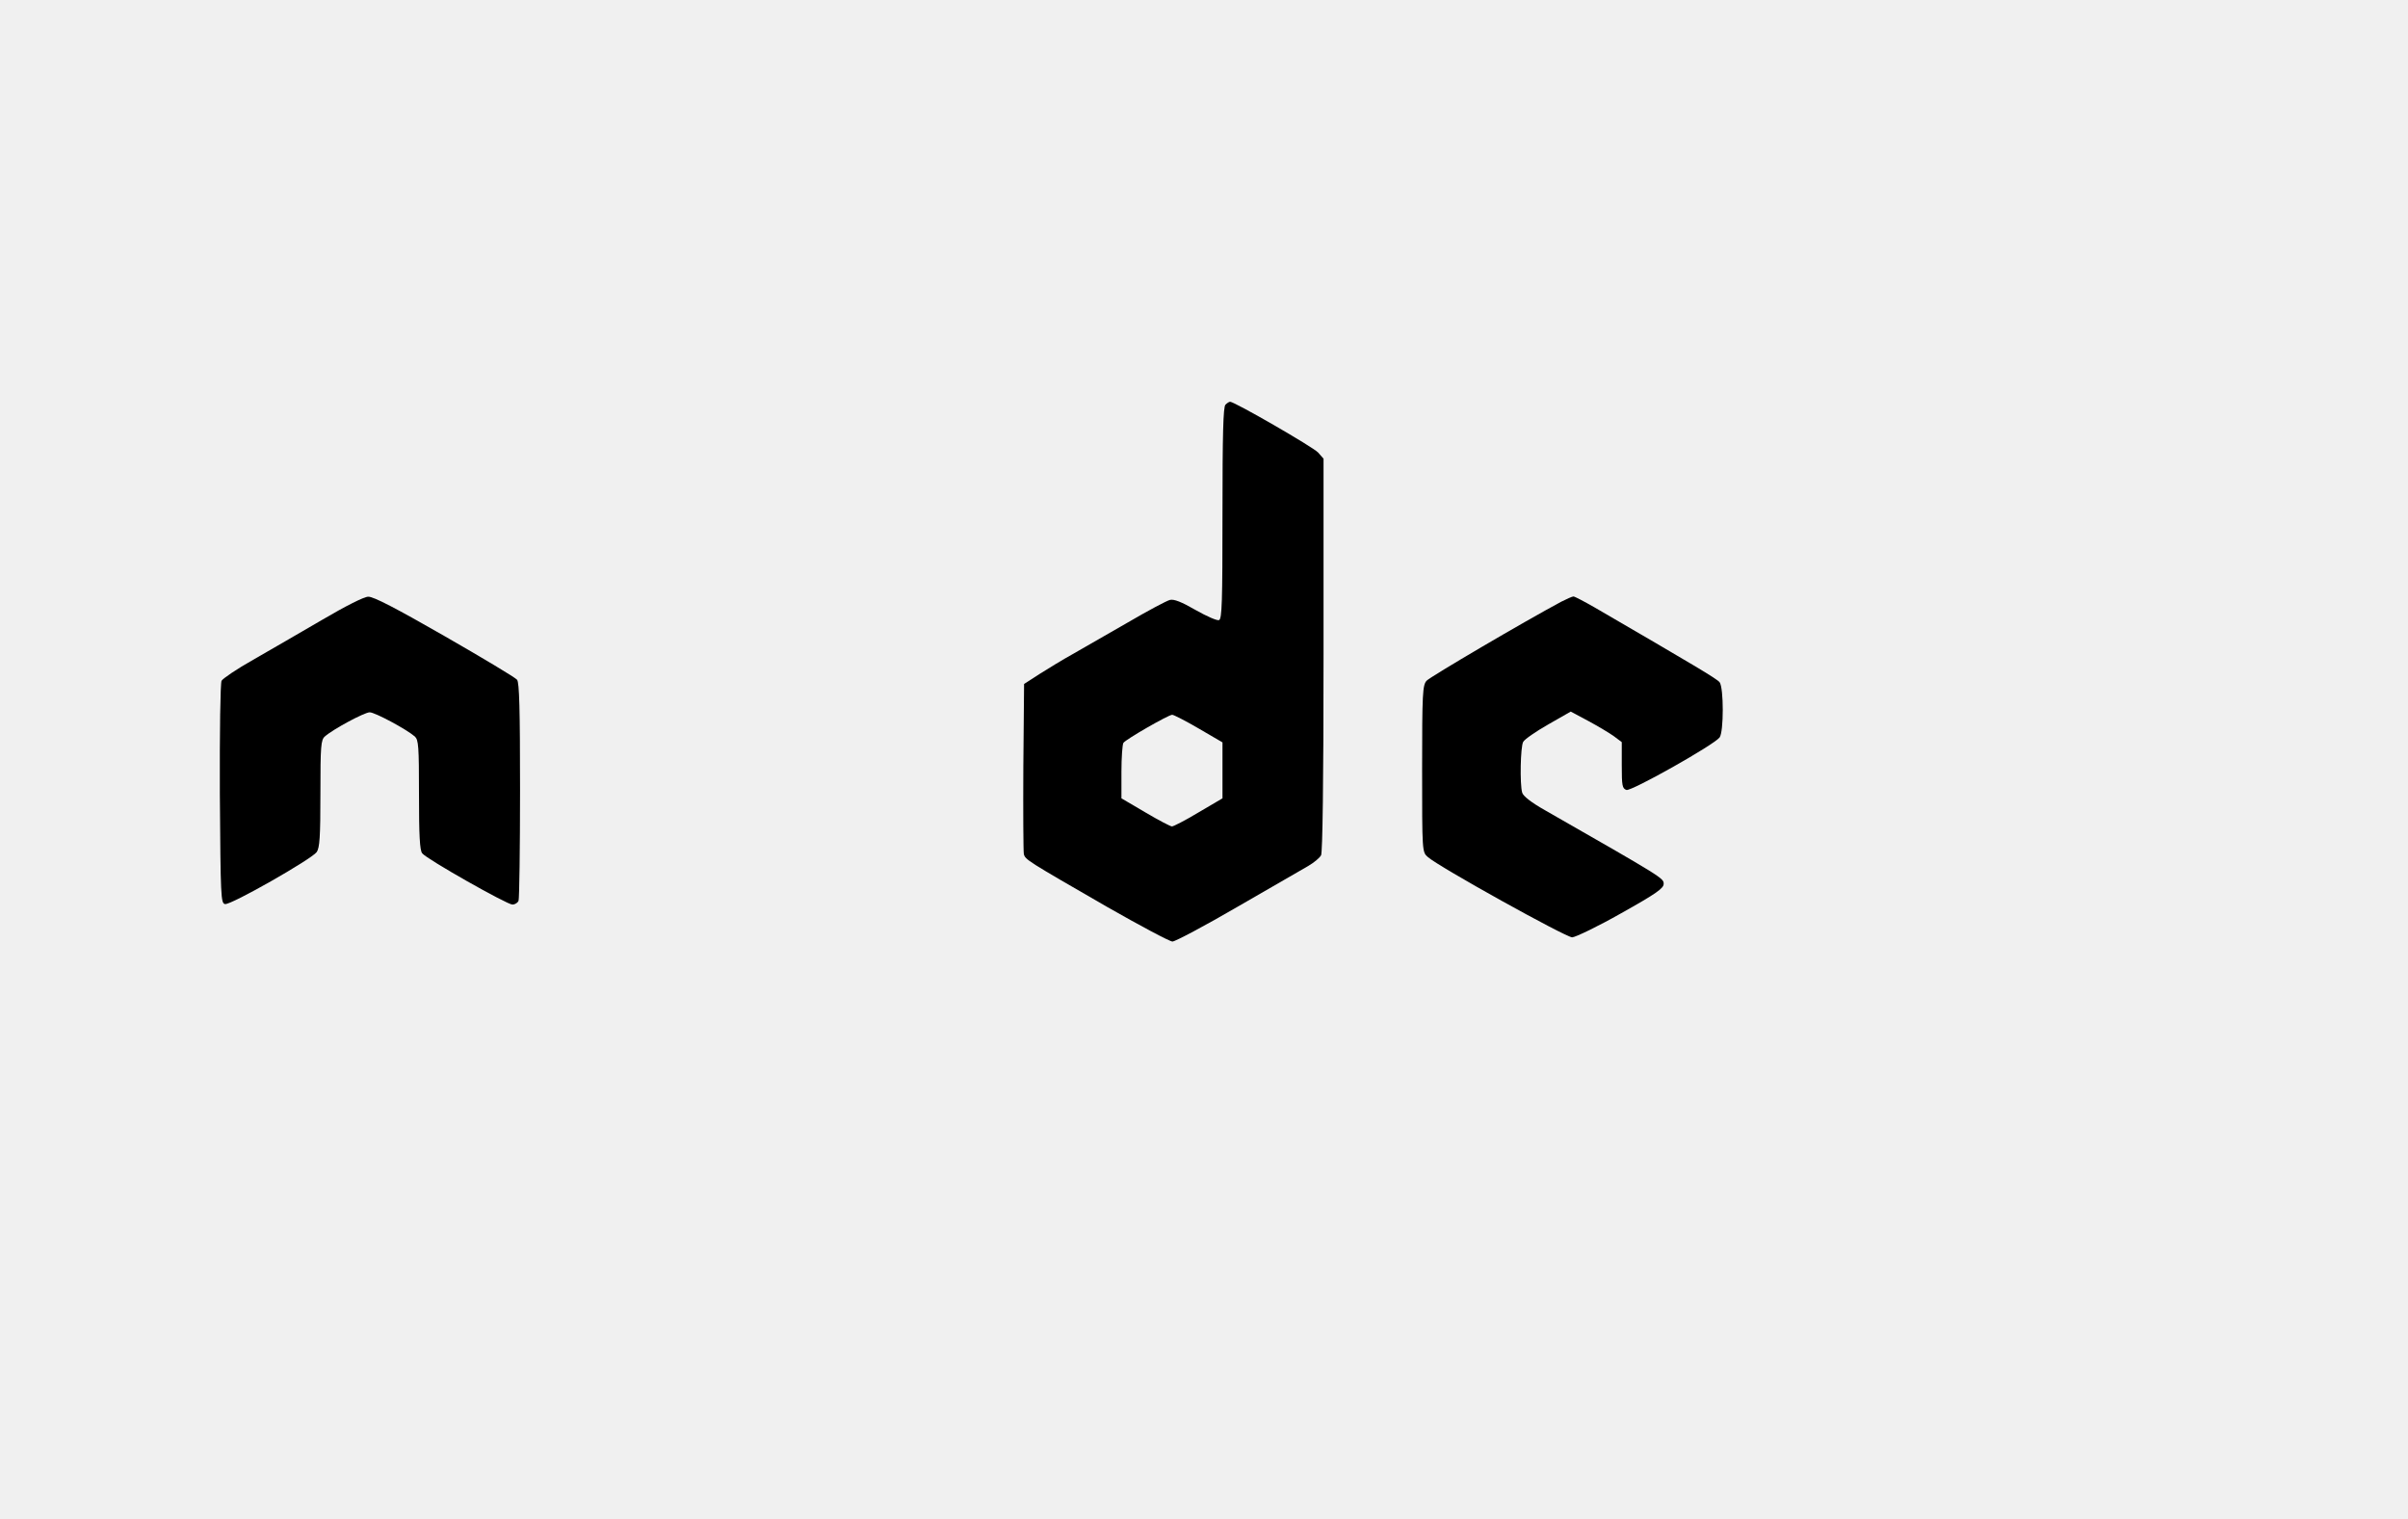
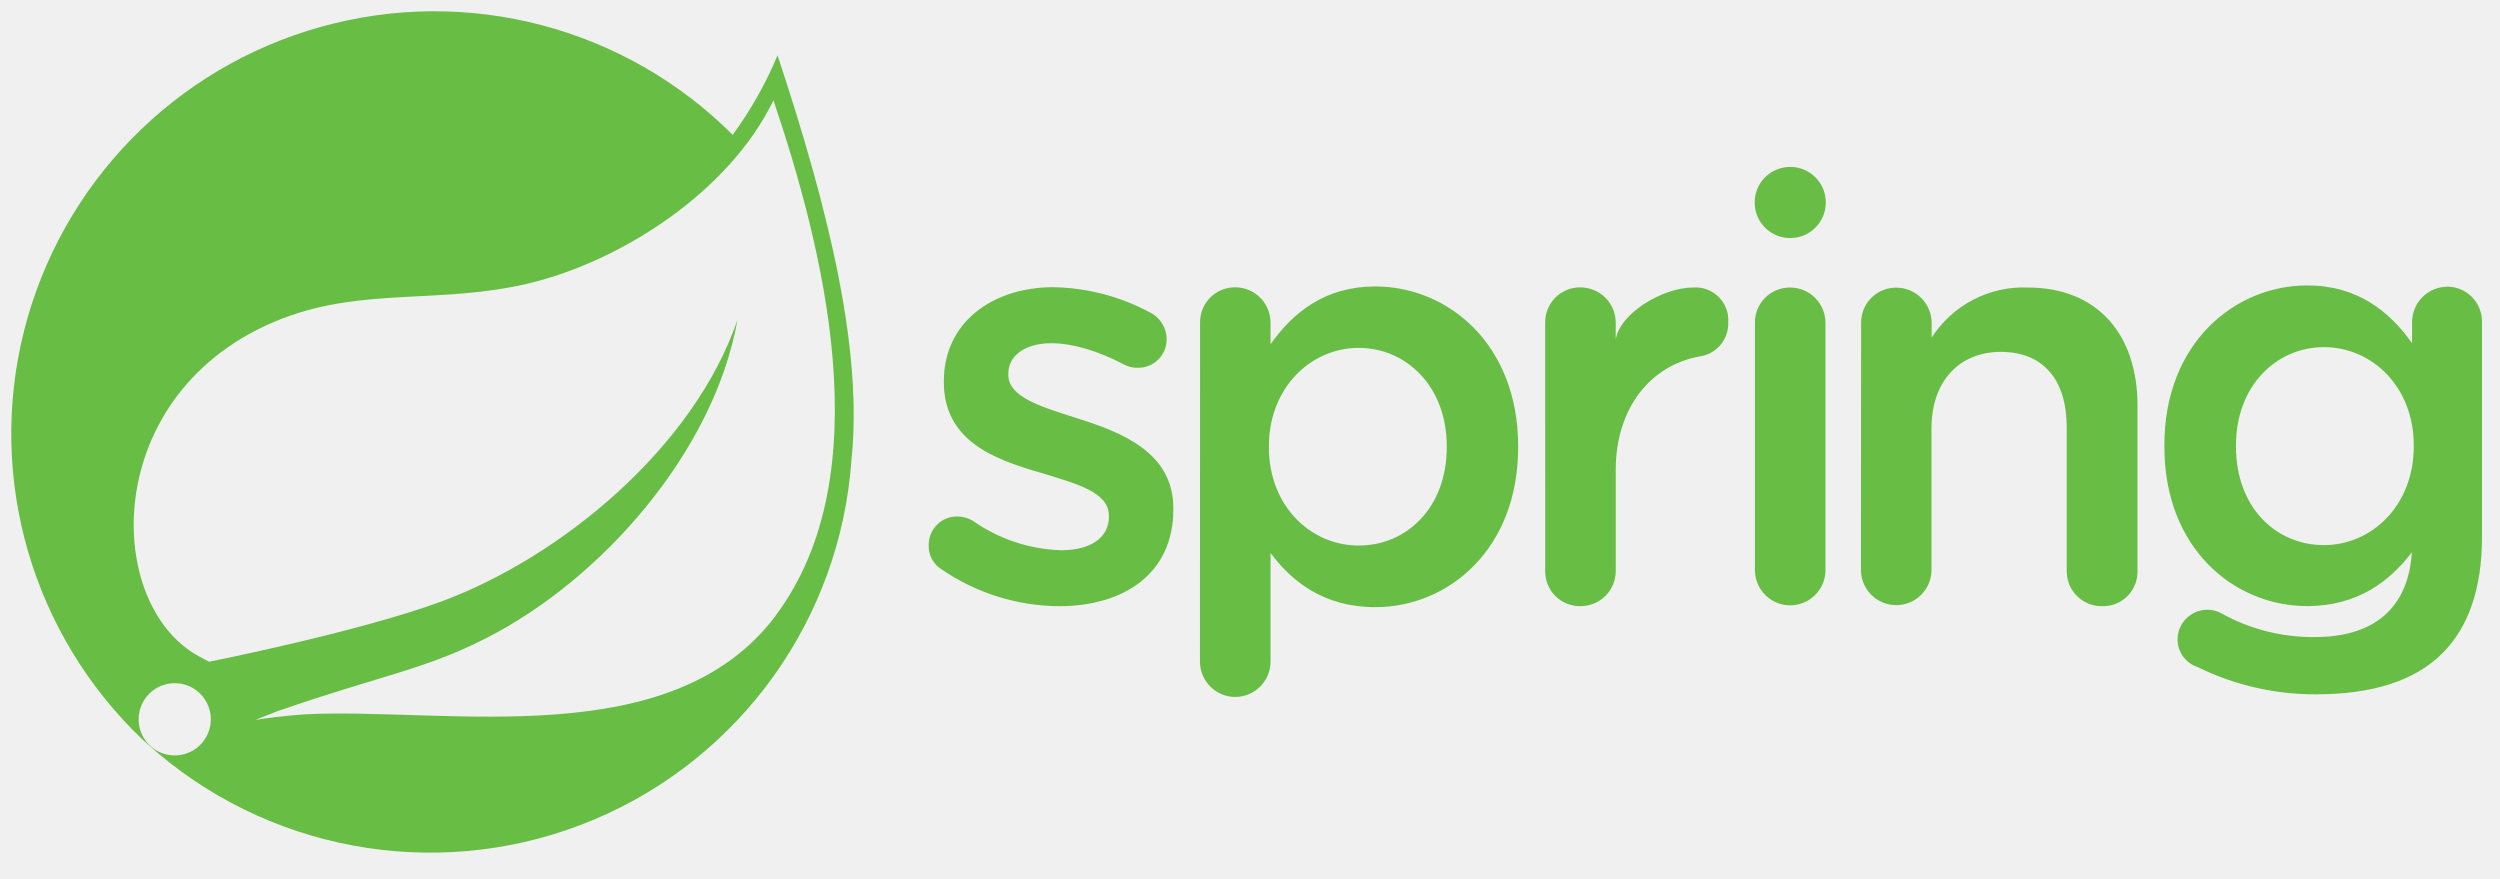
- <svg xmlns="http://www.w3.org/2000/svg" version="1.0" width="977pt" height="616pt" viewBox="0 0 977 616" preserveAspectRatio="xMidYMid meet">
-   <g transform="translate(0,616) scale(0.1,-0.1)" fill="#000000" stroke="none">
-     <path d="M4972 4518 c-9 -9 -12 -121 -12 -440 0 -361 -2 -429 -14 -434 -8 -3 -51 16 -95 41 -57 33 -88 45 -104 41 -13 -3 -90 -44 -172 -92 -83 -48 -183 -105 -223 -128 -40 -22 -100 -59 -135 -81 l-62 -40 -3 -335 c-1 -184 0 -344 2 -355 6 -23 11 -26 337 -214 135 -77 255 -141 266 -141 11 0 130 63 264 141 134 77 263 152 286 165 24 14 47 33 53 44 6 12 10 293 10 814 l0 795 -22 25 c-20 22 -339 206 -357 206 -4 0 -12 -5 -19 -12z m-108 -1314 l96 -56 0 -114 0 -113 -97 -57 c-53 -32 -102 -57 -108 -57 -6 0 -54 25 -108 57 l-97 57 0 107 c0 59 4 112 8 118 9 14 183 114 198 114 6 0 55 -25 108 -56z" />
-     <path d="M1305 3644 c-88 -51 -213 -124 -278 -161 -66 -37 -123 -76 -128 -85 -5 -10 -8 -205 -7 -460 3 -418 4 -443 21 -446 23 -5 351 182 372 211 12 18 15 60 15 238 0 193 2 217 18 231 34 30 161 98 182 98 21 0 148 -68 183 -98 15 -14 17 -38 17 -237 0 -162 3 -225 13 -237 17 -23 344 -208 366 -208 10 0 22 7 25 16 3 9 6 210 6 448 0 331 -3 436 -12 448 -7 9 -139 88 -294 177 -197 113 -289 161 -310 160 -17 0 -92 -38 -189 -95z" />
-     <path d="M6335 3719 c-146 -78 -533 -305 -547 -321 -16 -18 -18 -50 -18 -357 0 -337 0 -338 23 -358 43 -39 560 -326 586 -326 14 1 104 44 199 98 143 80 172 101 172 119 0 23 -1 24 -482 299 -55 31 -88 57 -92 71 -10 35 -7 186 4 206 5 10 51 42 102 71 l91 52 71 -38 c39 -21 86 -49 104 -62 l32 -24 0 -94 c0 -83 2 -94 19 -100 20 -6 354 182 378 213 17 23 17 201 0 224 -11 14 -102 68 -508 304 -42 24 -80 44 -85 44 -5 0 -27 -10 -49 -21z" />
-   </g>
+ <svg xmlns="http://www.w3.org/2000/svg" xmlns:xlink="http://www.w3.org/1999/xlink" viewBox="0 0 111 39" fill="#fff" fill-rule="evenodd" stroke="#000" stroke-linecap="round" stroke-linejoin="round">
+   <use xlink:href="#A" x=".5" y=".5" />
+   <symbol id="A" overflow="visible">
+     <path d="M34.029 1.943a17.24 17.24 0 0 1-1.998 3.544C27.253.711 20.276-1.126 13.766.687a18.79 18.79 0 0 0-13.2 13.51c-1.65 6.553.37 13.48 5.263 18.14l.693.612a18.75 18.75 0 0 0 30.781-13.005c.5-4.775-.9-10.817-3.284-18zM8.506 32.445c-.408.504-1.08.713-1.702.53s-1.072-.725-1.14-1.37.26-1.267.83-1.577 1.27-.244 1.774.164c.687.557.793 1.566.236 2.254zm25.443-5.617c-4.628 6.165-14.5 4.086-20.847 4.384 0 0-1.123.066-2.254.252 0 0 .426-.182.972-.387 4.45-1.55 6.553-1.847 9.256-3.238 5.1-2.587 10.123-8.253 11.17-14.143-1.936 5.666-7.815 10.538-13.167 12.517-3.668 1.352-10.294 2.668-10.294 2.668l-.267-.143c-4.509-2.19-4.659-11.954 3.541-15.103 3.6-1.383 7.025-.624 10.902-1.55 4.14-.984 8.93-4.086 10.88-8.133 2.18 6.475 4.806 16.6.097 22.88zm7.367-2.042a1.2 1.2 0 0 1-.581-1.087c-.004-.338.129-.663.368-.902a1.25 1.25 0 0 1 .902-.366 1.37 1.37 0 0 1 .671.18 7.22 7.22 0 0 0 3.937 1.32c1.346 0 2.122-.582 2.122-1.483v-.05c0-1.061-1.455-1.425-3.056-1.917-2.018-.582-4.272-1.399-4.272-4.013v-.053c0-2.591 2.149-4.164 4.868-4.164 1.493.028 2.958.41 4.274 1.116a1.33 1.33 0 0 1 .75 1.192 1.26 1.26 0 0 1-1.294 1.27c-.217.004-.431-.05-.62-.157-1.113-.582-2.253-.933-3.199-.933-1.215 0-1.917.582-1.917 1.346v.053c0 1.01 1.483 1.425 3.082 1.942 1.995.628 4.246 1.527 4.246 3.986v.053c0 2.873-2.227 4.296-5.074 4.296a9.34 9.34 0 0 1-5.211-1.632zm11.467-10.951c-.009-.416.151-.819.443-1.116s.691-.464 1.107-.463a1.57 1.57 0 0 1 1.579 1.579v.948c1.01-1.425 2.434-2.565 4.652-2.565 3.199 0 6.342 2.536 6.342 7.095v.053c0 4.53-3.109 7.092-6.342 7.092-2.282 0-3.708-1.14-4.652-2.407v4.826a1.57 1.57 0 0 1-1.567 1.567 1.57 1.57 0 0 1-1.567-1.567zm10.953 5.525v-.052c0-2.64-1.788-4.362-3.911-4.362s-3.986 1.769-3.986 4.362v.052c0 2.617 1.864 4.362 3.986 4.362s3.911-1.669 3.911-4.37zm4.37-5.522a1.55 1.55 0 0 1 .444-1.117c.292-.297.692-.464 1.109-.462s.823.162 1.12.459.462.7.459 1.12v.753c.157-1.164 2.073-2.326 3.443-2.326.42-.03.833.124 1.131.422a1.45 1.45 0 0 1 .422 1.13 1.47 1.47 0 0 1-1.241 1.503c-2.227.387-3.754 2.326-3.754 5.033v4.507a1.56 1.56 0 0 1-1.579 1.553 1.54 1.54 0 0 1-1.553-1.553zm9.313.007a1.55 1.55 0 0 1 1.553-1.579 1.57 1.57 0 0 1 1.579 1.579V24.87a1.57 1.57 0 0 1-1.566 1.507 1.57 1.57 0 0 1-1.566-1.507zm4.714.006c-.009-.417.151-.819.444-1.117s.692-.464 1.109-.462a1.57 1.57 0 0 1 1.579 1.579v.642c.928-1.448 2.553-2.296 4.272-2.227 3.079 0 4.868 2.071 4.868 5.234v7.362c.007.414-.154.813-.447 1.106s-.692.454-1.106.447a1.55 1.55 0 0 1-1.59-1.553v-6.398c0-2.122-1.061-3.341-2.925-3.341-1.812 0-3.079 1.27-3.079 3.393v6.345c-.032.842-.724 1.507-1.566 1.507a1.57 1.57 0 0 1-1.566-1.507zm26.042-1.62a1.57 1.57 0 0 0-1.579 1.579v.93c-1.01-1.425-2.434-2.567-4.653-2.567-3.199 0-6.345 2.536-6.345 7.092v.053c-.009 4.534 3.1 7.092 6.336 7.092 2.265 0 3.687-1.125 4.652-2.387-.157 2.463-1.664 3.763-4.307 3.763a8.37 8.37 0 0 1-4.205-1.085 1.25 1.25 0 0 0-.567-.128c-.718 0-1.306.573-1.323 1.291-.012.561.341 1.065.872 1.245 1.642.81 3.45 1.228 5.28 1.219 2.46 0 4.375-.582 5.621-1.837 1.137-1.14 1.744-2.852 1.744-5.152v-9.534a1.55 1.55 0 0 0-1.529-1.579zm-5.49 11.471c-2.149 0-3.908-1.683-3.908-4.375v-.052c0-2.64 1.786-4.362 3.908-4.362s3.986 1.747 3.986 4.362v.052c0 2.614-1.861 4.375-3.986 4.375zM77.407 8.49c0-.875.704-1.579 1.579-1.579s1.579.704 1.579 1.579-.704 1.579-1.579 1.579-1.579-.704-1.579-1.579z" stroke="none" fill="#68bd45" fill-rule="nonzero" />
+   </symbol>
</svg>
